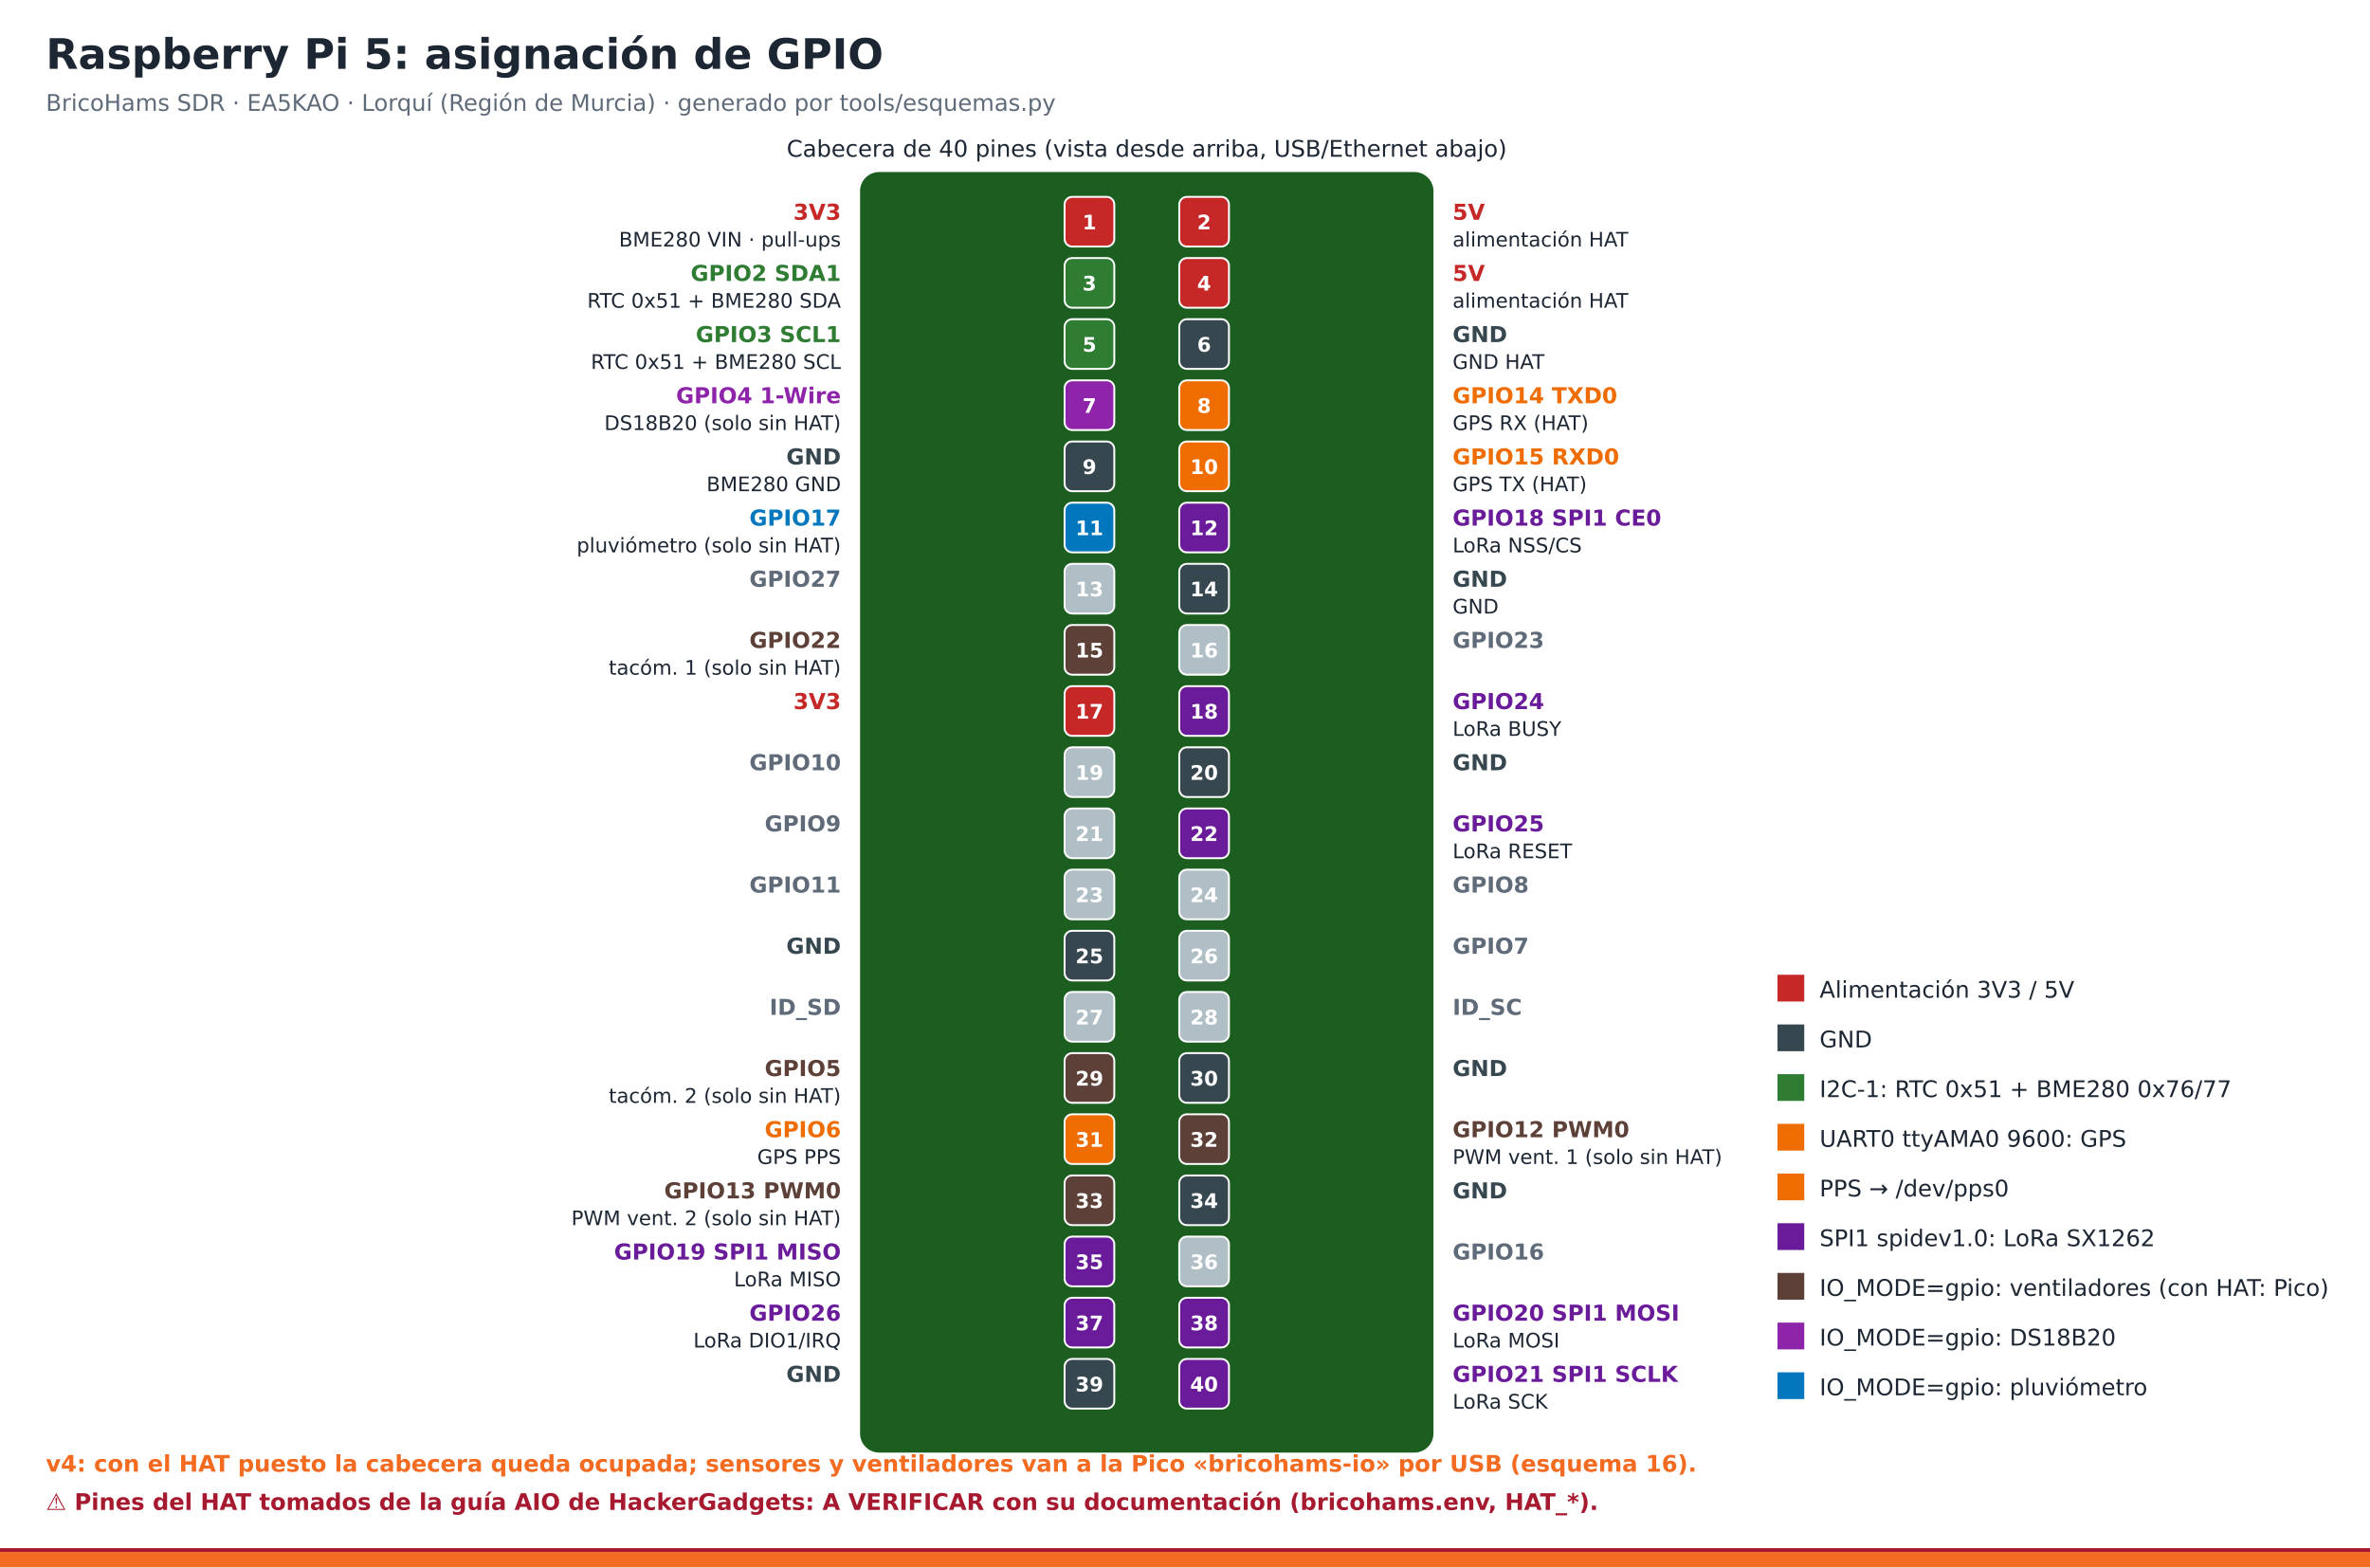
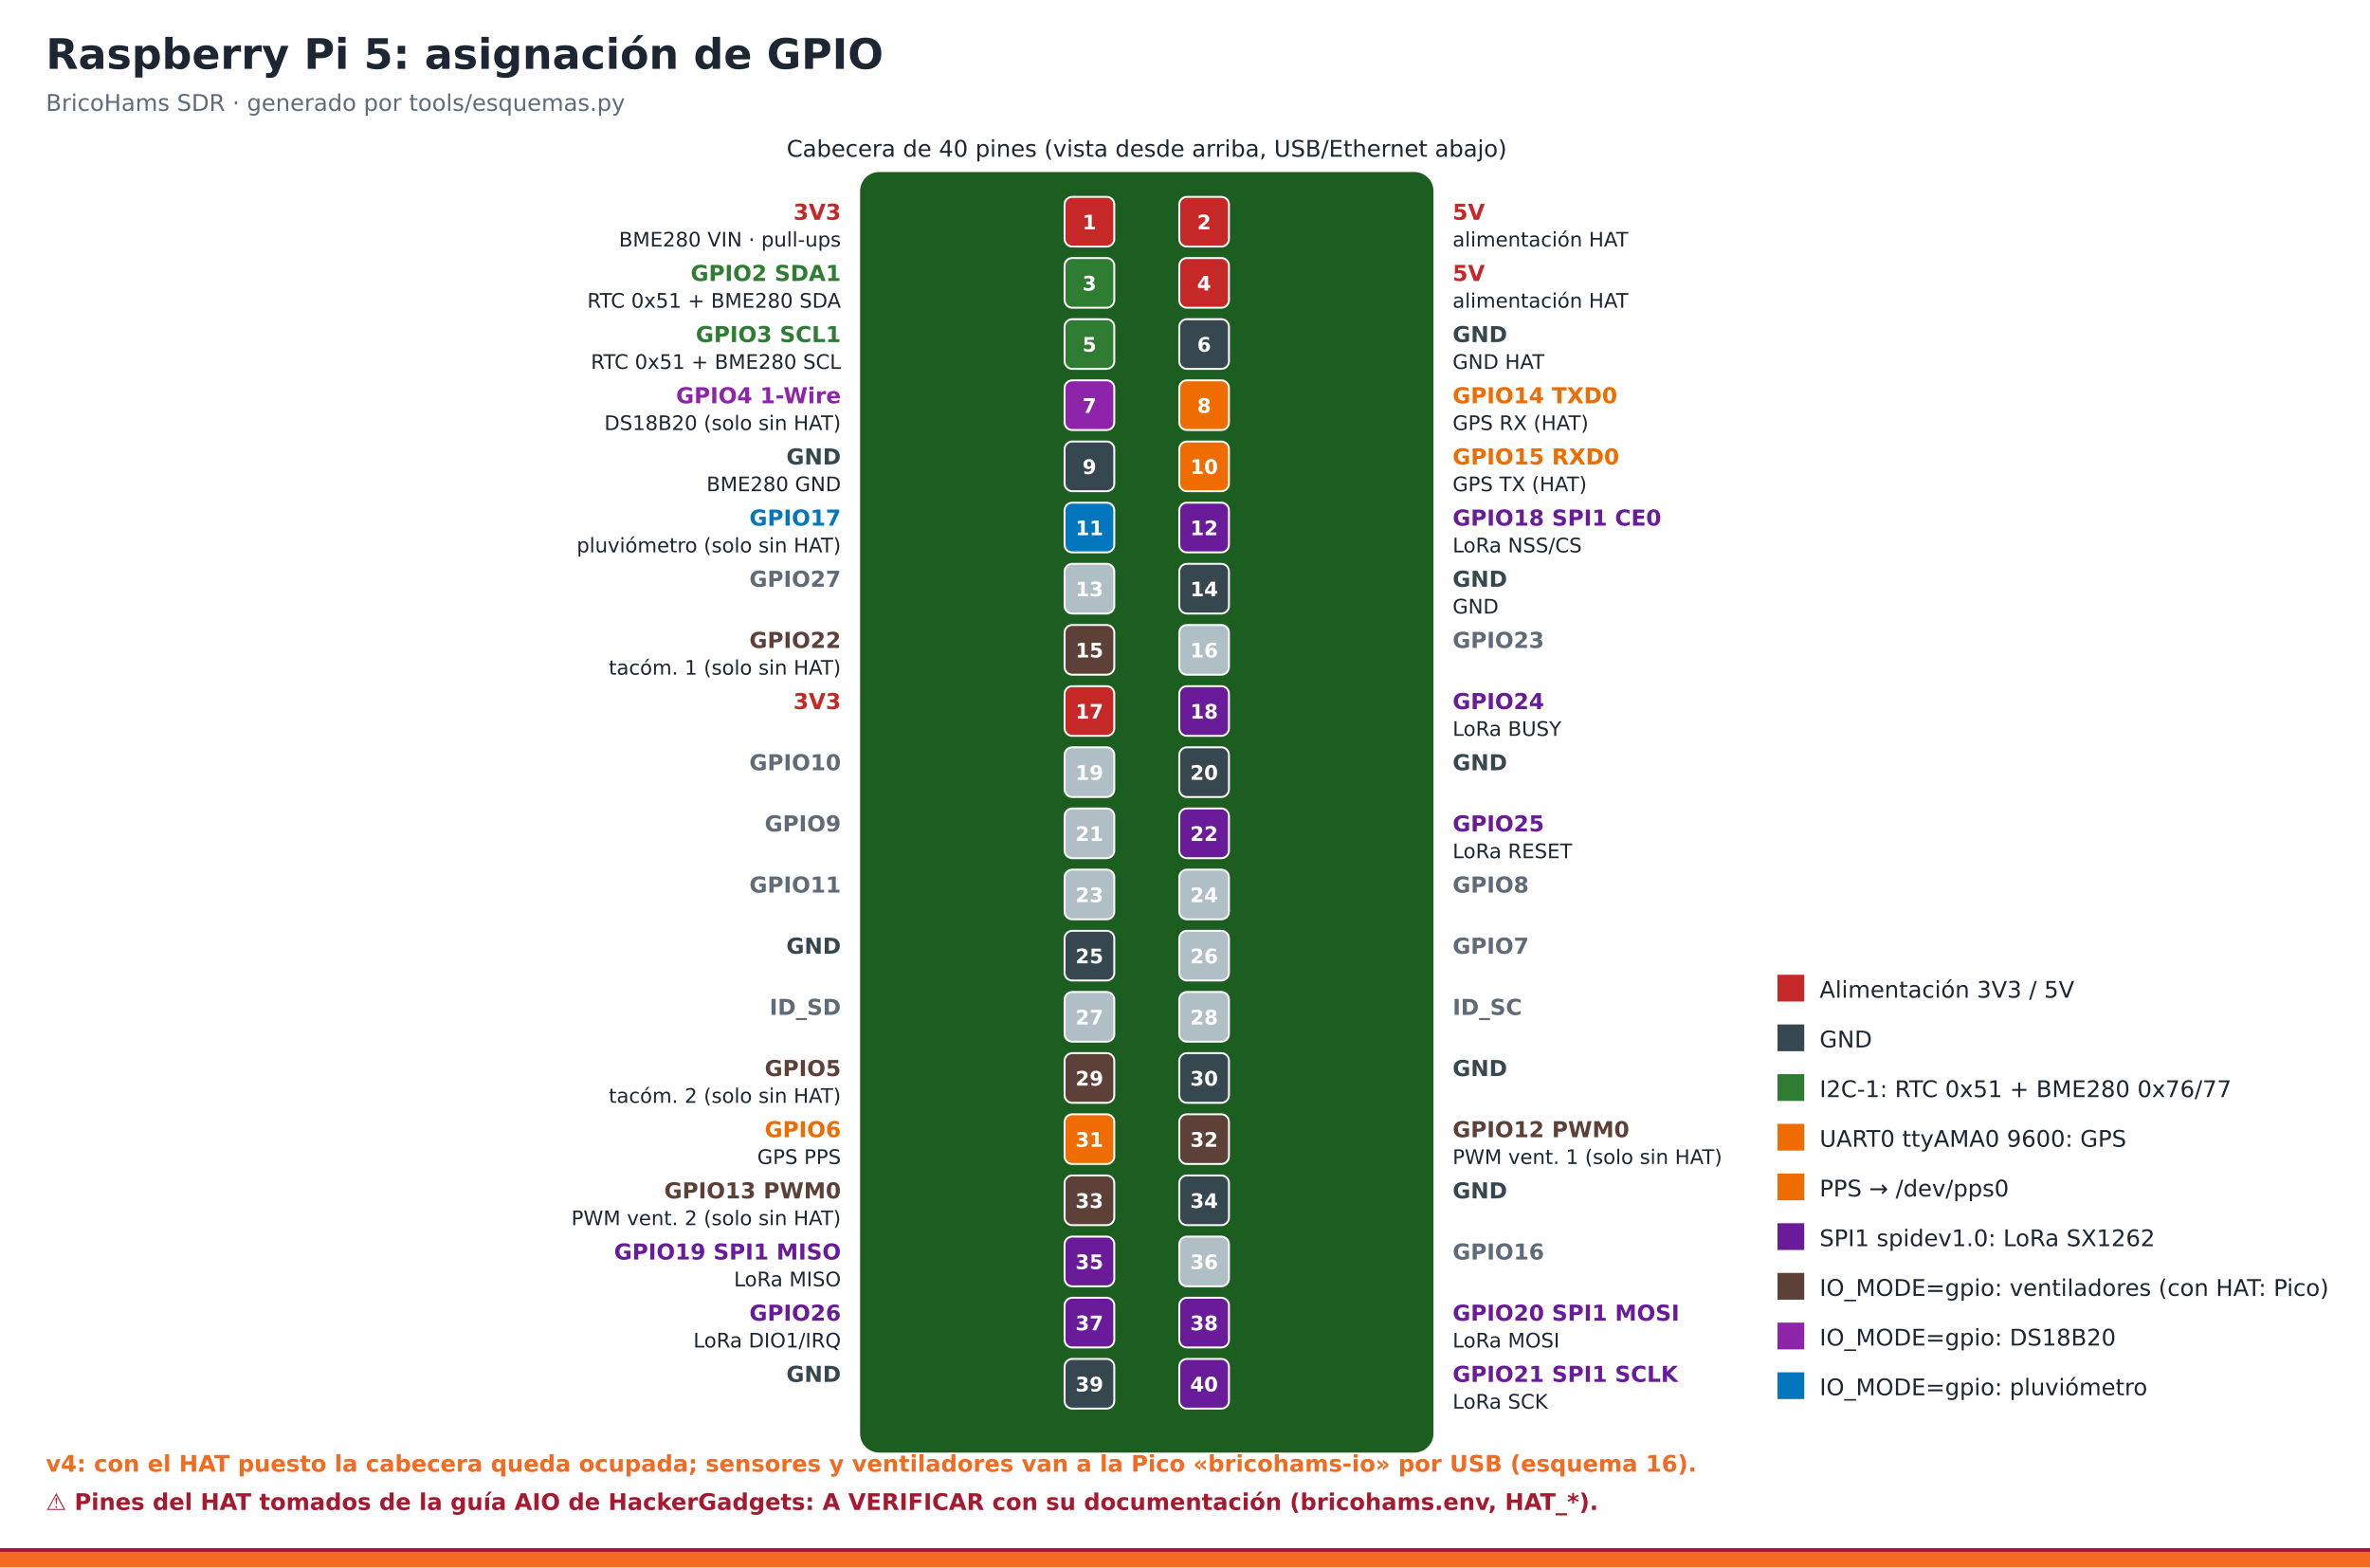
<svg xmlns="http://www.w3.org/2000/svg" width="1240" height="820" viewBox="0 0 1240 820" font-family="DejaVu Sans, Arial, sans-serif">
  <rect width="1240" height="820" fill="#ffffff" />
  <text x="24" y="36" font-size="22" font-weight="bold" fill="#1d2733">Raspberry Pi 5: asignación de GPIO</text>
-   <text x="24" y="58" font-size="12" fill="#5f6b78">BricoHams SDR · EA5KAO · Lorquí (Región de Murcia) · generado por tools/esquemas.py</text>
+   <text x="24" y="58" font-size="12" fill="#5f6b78">BricoHams SDR · generado por tools/esquemas.py</text>
  <rect x="0" y="812" width="1240" height="8" fill="#F26B21" />
  <rect x="0" y="810" width="1240" height="2" fill="#A6192E" />
  <defs>
    <marker id="a9aa6b2" markerWidth="10" markerHeight="8" refX="9" refY="4" orient="auto">
      <path d="M0,0 L10,4 L0,8 z" fill="#9aa6b2" />
    </marker>
  </defs>
  <rect x="450" y="90" width="300" height="670" rx="10" fill="#1b5e20" />
  <rect x="557" y="103" width="26" height="26" rx="4" fill="#c62828" stroke="#fff" />
  <text x="570" y="120" font-size="10.5" text-anchor="middle" fill="#fff" font-weight="bold">1</text>
  <text x="440" y="115" font-size="11.5" text-anchor="end" fill="#c62828" font-weight="bold">3V3</text>
  <text x="440" y="129" font-size="10.5" text-anchor="end" fill="#1d2733">BME280 VIN · pull-ups</text>
  <rect x="617" y="103" width="26" height="26" rx="4" fill="#c62828" stroke="#fff" />
  <text x="630" y="120" font-size="10.5" text-anchor="middle" fill="#fff" font-weight="bold">2</text>
  <text x="760" y="115" font-size="11.5" text-anchor="start" fill="#c62828" font-weight="bold">5V</text>
  <text x="760" y="129" font-size="10.5" text-anchor="start" fill="#1d2733">alimentación HAT</text>
  <rect x="557" y="135" width="26" height="26" rx="4" fill="#2e7d32" stroke="#fff" />
  <text x="570" y="152" font-size="10.5" text-anchor="middle" fill="#fff" font-weight="bold">3</text>
  <text x="440" y="147" font-size="11.5" text-anchor="end" fill="#2e7d32" font-weight="bold">GPIO2 SDA1</text>
  <text x="440" y="161" font-size="10.5" text-anchor="end" fill="#1d2733">RTC 0x51 + BME280 SDA</text>
  <rect x="617" y="135" width="26" height="26" rx="4" fill="#c62828" stroke="#fff" />
  <text x="630" y="152" font-size="10.5" text-anchor="middle" fill="#fff" font-weight="bold">4</text>
  <text x="760" y="147" font-size="11.5" text-anchor="start" fill="#c62828" font-weight="bold">5V</text>
  <text x="760" y="161" font-size="10.5" text-anchor="start" fill="#1d2733">alimentación HAT</text>
  <rect x="557" y="167" width="26" height="26" rx="4" fill="#2e7d32" stroke="#fff" />
  <text x="570" y="184" font-size="10.5" text-anchor="middle" fill="#fff" font-weight="bold">5</text>
  <text x="440" y="179" font-size="11.5" text-anchor="end" fill="#2e7d32" font-weight="bold">GPIO3 SCL1</text>
  <text x="440" y="193" font-size="10.5" text-anchor="end" fill="#1d2733">RTC 0x51 + BME280 SCL</text>
  <rect x="617" y="167" width="26" height="26" rx="4" fill="#37474f" stroke="#fff" />
  <text x="630" y="184" font-size="10.5" text-anchor="middle" fill="#fff" font-weight="bold">6</text>
  <text x="760" y="179" font-size="11.5" text-anchor="start" fill="#37474f" font-weight="bold">GND</text>
  <text x="760" y="193" font-size="10.5" text-anchor="start" fill="#1d2733">GND HAT</text>
  <rect x="557" y="199" width="26" height="26" rx="4" fill="#8e24aa" stroke="#fff" />
  <text x="570" y="216" font-size="10.5" text-anchor="middle" fill="#fff" font-weight="bold">7</text>
  <text x="440" y="211" font-size="11.5" text-anchor="end" fill="#8e24aa" font-weight="bold">GPIO4 1-Wire</text>
  <text x="440" y="225" font-size="10.5" text-anchor="end" fill="#1d2733">DS18B20 (solo sin HAT)</text>
  <rect x="617" y="199" width="26" height="26" rx="4" fill="#ef6c00" stroke="#fff" />
  <text x="630" y="216" font-size="10.5" text-anchor="middle" fill="#fff" font-weight="bold">8</text>
  <text x="760" y="211" font-size="11.5" text-anchor="start" fill="#ef6c00" font-weight="bold">GPIO14 TXD0</text>
  <text x="760" y="225" font-size="10.5" text-anchor="start" fill="#1d2733">GPS RX (HAT)</text>
  <rect x="557" y="231" width="26" height="26" rx="4" fill="#37474f" stroke="#fff" />
  <text x="570" y="248" font-size="10.5" text-anchor="middle" fill="#fff" font-weight="bold">9</text>
  <text x="440" y="243" font-size="11.5" text-anchor="end" fill="#37474f" font-weight="bold">GND</text>
  <text x="440" y="257" font-size="10.5" text-anchor="end" fill="#1d2733">BME280 GND</text>
  <rect x="617" y="231" width="26" height="26" rx="4" fill="#ef6c00" stroke="#fff" />
  <text x="630" y="248" font-size="10.5" text-anchor="middle" fill="#fff" font-weight="bold">10</text>
  <text x="760" y="243" font-size="11.5" text-anchor="start" fill="#ef6c00" font-weight="bold">GPIO15 RXD0</text>
  <text x="760" y="257" font-size="10.5" text-anchor="start" fill="#1d2733">GPS TX (HAT)</text>
  <rect x="557" y="263" width="26" height="26" rx="4" fill="#0277bd" stroke="#fff" />
  <text x="570" y="280" font-size="10.5" text-anchor="middle" fill="#fff" font-weight="bold">11</text>
  <text x="440" y="275" font-size="11.5" text-anchor="end" fill="#0277bd" font-weight="bold">GPIO17</text>
  <text x="440" y="289" font-size="10.5" text-anchor="end" fill="#1d2733">pluviómetro (solo sin HAT)</text>
  <rect x="617" y="263" width="26" height="26" rx="4" fill="#6a1b9a" stroke="#fff" />
  <text x="630" y="280" font-size="10.5" text-anchor="middle" fill="#fff" font-weight="bold">12</text>
  <text x="760" y="275" font-size="11.5" text-anchor="start" fill="#6a1b9a" font-weight="bold">GPIO18 SPI1 CE0</text>
  <text x="760" y="289" font-size="10.5" text-anchor="start" fill="#1d2733">LoRa NSS/CS</text>
  <rect x="557" y="295" width="26" height="26" rx="4" fill="#b0bec5" stroke="#fff" />
  <text x="570" y="312" font-size="10.5" text-anchor="middle" fill="#fff" font-weight="bold">13</text>
  <text x="440" y="307" font-size="11.5" text-anchor="end" fill="#5f6b78" font-weight="bold">GPIO27</text>
  <rect x="617" y="295" width="26" height="26" rx="4" fill="#37474f" stroke="#fff" />
  <text x="630" y="312" font-size="10.5" text-anchor="middle" fill="#fff" font-weight="bold">14</text>
  <text x="760" y="307" font-size="11.5" text-anchor="start" fill="#37474f" font-weight="bold">GND</text>
  <text x="760" y="321" font-size="10.5" text-anchor="start" fill="#1d2733">GND</text>
  <rect x="557" y="327" width="26" height="26" rx="4" fill="#5d4037" stroke="#fff" />
  <text x="570" y="344" font-size="10.5" text-anchor="middle" fill="#fff" font-weight="bold">15</text>
  <text x="440" y="339" font-size="11.5" text-anchor="end" fill="#5d4037" font-weight="bold">GPIO22</text>
  <text x="440" y="353" font-size="10.5" text-anchor="end" fill="#1d2733">tacóm. 1 (solo sin HAT)</text>
  <rect x="617" y="327" width="26" height="26" rx="4" fill="#b0bec5" stroke="#fff" />
  <text x="630" y="344" font-size="10.5" text-anchor="middle" fill="#fff" font-weight="bold">16</text>
  <text x="760" y="339" font-size="11.5" text-anchor="start" fill="#5f6b78" font-weight="bold">GPIO23</text>
  <rect x="557" y="359" width="26" height="26" rx="4" fill="#c62828" stroke="#fff" />
  <text x="570" y="376" font-size="10.5" text-anchor="middle" fill="#fff" font-weight="bold">17</text>
  <text x="440" y="371" font-size="11.5" text-anchor="end" fill="#c62828" font-weight="bold">3V3</text>
  <rect x="617" y="359" width="26" height="26" rx="4" fill="#6a1b9a" stroke="#fff" />
  <text x="630" y="376" font-size="10.5" text-anchor="middle" fill="#fff" font-weight="bold">18</text>
  <text x="760" y="371" font-size="11.5" text-anchor="start" fill="#6a1b9a" font-weight="bold">GPIO24</text>
  <text x="760" y="385" font-size="10.5" text-anchor="start" fill="#1d2733">LoRa BUSY</text>
  <rect x="557" y="391" width="26" height="26" rx="4" fill="#b0bec5" stroke="#fff" />
  <text x="570" y="408" font-size="10.5" text-anchor="middle" fill="#fff" font-weight="bold">19</text>
  <text x="440" y="403" font-size="11.5" text-anchor="end" fill="#5f6b78" font-weight="bold">GPIO10</text>
  <rect x="617" y="391" width="26" height="26" rx="4" fill="#37474f" stroke="#fff" />
  <text x="630" y="408" font-size="10.5" text-anchor="middle" fill="#fff" font-weight="bold">20</text>
  <text x="760" y="403" font-size="11.5" text-anchor="start" fill="#37474f" font-weight="bold">GND</text>
  <rect x="557" y="423" width="26" height="26" rx="4" fill="#b0bec5" stroke="#fff" />
  <text x="570" y="440" font-size="10.5" text-anchor="middle" fill="#fff" font-weight="bold">21</text>
  <text x="440" y="435" font-size="11.5" text-anchor="end" fill="#5f6b78" font-weight="bold">GPIO9</text>
  <rect x="617" y="423" width="26" height="26" rx="4" fill="#6a1b9a" stroke="#fff" />
  <text x="630" y="440" font-size="10.5" text-anchor="middle" fill="#fff" font-weight="bold">22</text>
  <text x="760" y="435" font-size="11.5" text-anchor="start" fill="#6a1b9a" font-weight="bold">GPIO25</text>
  <text x="760" y="449" font-size="10.5" text-anchor="start" fill="#1d2733">LoRa RESET</text>
  <rect x="557" y="455" width="26" height="26" rx="4" fill="#b0bec5" stroke="#fff" />
  <text x="570" y="472" font-size="10.5" text-anchor="middle" fill="#fff" font-weight="bold">23</text>
  <text x="440" y="467" font-size="11.5" text-anchor="end" fill="#5f6b78" font-weight="bold">GPIO11</text>
  <rect x="617" y="455" width="26" height="26" rx="4" fill="#b0bec5" stroke="#fff" />
  <text x="630" y="472" font-size="10.5" text-anchor="middle" fill="#fff" font-weight="bold">24</text>
  <text x="760" y="467" font-size="11.5" text-anchor="start" fill="#5f6b78" font-weight="bold">GPIO8</text>
  <rect x="557" y="487" width="26" height="26" rx="4" fill="#37474f" stroke="#fff" />
  <text x="570" y="504" font-size="10.5" text-anchor="middle" fill="#fff" font-weight="bold">25</text>
  <text x="440" y="499" font-size="11.5" text-anchor="end" fill="#37474f" font-weight="bold">GND</text>
  <rect x="617" y="487" width="26" height="26" rx="4" fill="#b0bec5" stroke="#fff" />
  <text x="630" y="504" font-size="10.5" text-anchor="middle" fill="#fff" font-weight="bold">26</text>
  <text x="760" y="499" font-size="11.5" text-anchor="start" fill="#5f6b78" font-weight="bold">GPIO7</text>
  <rect x="557" y="519" width="26" height="26" rx="4" fill="#b0bec5" stroke="#fff" />
  <text x="570" y="536" font-size="10.5" text-anchor="middle" fill="#fff" font-weight="bold">27</text>
  <text x="440" y="531" font-size="11.5" text-anchor="end" fill="#5f6b78" font-weight="bold">ID_SD</text>
  <rect x="617" y="519" width="26" height="26" rx="4" fill="#b0bec5" stroke="#fff" />
  <text x="630" y="536" font-size="10.5" text-anchor="middle" fill="#fff" font-weight="bold">28</text>
  <text x="760" y="531" font-size="11.5" text-anchor="start" fill="#5f6b78" font-weight="bold">ID_SC</text>
  <rect x="557" y="551" width="26" height="26" rx="4" fill="#5d4037" stroke="#fff" />
  <text x="570" y="568" font-size="10.5" text-anchor="middle" fill="#fff" font-weight="bold">29</text>
  <text x="440" y="563" font-size="11.5" text-anchor="end" fill="#5d4037" font-weight="bold">GPIO5</text>
  <text x="440" y="577" font-size="10.5" text-anchor="end" fill="#1d2733">tacóm. 2 (solo sin HAT)</text>
  <rect x="617" y="551" width="26" height="26" rx="4" fill="#37474f" stroke="#fff" />
  <text x="630" y="568" font-size="10.5" text-anchor="middle" fill="#fff" font-weight="bold">30</text>
  <text x="760" y="563" font-size="11.5" text-anchor="start" fill="#37474f" font-weight="bold">GND</text>
  <rect x="557" y="583" width="26" height="26" rx="4" fill="#ef6c00" stroke="#fff" />
  <text x="570" y="600" font-size="10.5" text-anchor="middle" fill="#fff" font-weight="bold">31</text>
  <text x="440" y="595" font-size="11.5" text-anchor="end" fill="#ef6c00" font-weight="bold">GPIO6</text>
  <text x="440" y="609" font-size="10.5" text-anchor="end" fill="#1d2733">GPS PPS</text>
  <rect x="617" y="583" width="26" height="26" rx="4" fill="#5d4037" stroke="#fff" />
  <text x="630" y="600" font-size="10.5" text-anchor="middle" fill="#fff" font-weight="bold">32</text>
  <text x="760" y="595" font-size="11.5" text-anchor="start" fill="#5d4037" font-weight="bold">GPIO12 PWM0</text>
  <text x="760" y="609" font-size="10.5" text-anchor="start" fill="#1d2733">PWM vent. 1 (solo sin HAT)</text>
  <rect x="557" y="615" width="26" height="26" rx="4" fill="#5d4037" stroke="#fff" />
  <text x="570" y="632" font-size="10.5" text-anchor="middle" fill="#fff" font-weight="bold">33</text>
  <text x="440" y="627" font-size="11.5" text-anchor="end" fill="#5d4037" font-weight="bold">GPIO13 PWM0</text>
  <text x="440" y="641" font-size="10.5" text-anchor="end" fill="#1d2733">PWM vent. 2 (solo sin HAT)</text>
  <rect x="617" y="615" width="26" height="26" rx="4" fill="#37474f" stroke="#fff" />
  <text x="630" y="632" font-size="10.5" text-anchor="middle" fill="#fff" font-weight="bold">34</text>
  <text x="760" y="627" font-size="11.5" text-anchor="start" fill="#37474f" font-weight="bold">GND</text>
  <rect x="557" y="647" width="26" height="26" rx="4" fill="#6a1b9a" stroke="#fff" />
  <text x="570" y="664" font-size="10.5" text-anchor="middle" fill="#fff" font-weight="bold">35</text>
  <text x="440" y="659" font-size="11.5" text-anchor="end" fill="#6a1b9a" font-weight="bold">GPIO19 SPI1 MISO</text>
  <text x="440" y="673" font-size="10.5" text-anchor="end" fill="#1d2733">LoRa MISO</text>
  <rect x="617" y="647" width="26" height="26" rx="4" fill="#b0bec5" stroke="#fff" />
  <text x="630" y="664" font-size="10.5" text-anchor="middle" fill="#fff" font-weight="bold">36</text>
  <text x="760" y="659" font-size="11.5" text-anchor="start" fill="#5f6b78" font-weight="bold">GPIO16</text>
  <rect x="557" y="679" width="26" height="26" rx="4" fill="#6a1b9a" stroke="#fff" />
  <text x="570" y="696" font-size="10.5" text-anchor="middle" fill="#fff" font-weight="bold">37</text>
  <text x="440" y="691" font-size="11.5" text-anchor="end" fill="#6a1b9a" font-weight="bold">GPIO26</text>
  <text x="440" y="705" font-size="10.5" text-anchor="end" fill="#1d2733">LoRa DIO1/IRQ</text>
  <rect x="617" y="679" width="26" height="26" rx="4" fill="#6a1b9a" stroke="#fff" />
  <text x="630" y="696" font-size="10.5" text-anchor="middle" fill="#fff" font-weight="bold">38</text>
  <text x="760" y="691" font-size="11.5" text-anchor="start" fill="#6a1b9a" font-weight="bold">GPIO20 SPI1 MOSI</text>
  <text x="760" y="705" font-size="10.5" text-anchor="start" fill="#1d2733">LoRa MOSI</text>
  <rect x="557" y="711" width="26" height="26" rx="4" fill="#37474f" stroke="#fff" />
  <text x="570" y="728" font-size="10.5" text-anchor="middle" fill="#fff" font-weight="bold">39</text>
  <text x="440" y="723" font-size="11.5" text-anchor="end" fill="#37474f" font-weight="bold">GND</text>
  <rect x="617" y="711" width="26" height="26" rx="4" fill="#6a1b9a" stroke="#fff" />
  <text x="630" y="728" font-size="10.5" text-anchor="middle" fill="#fff" font-weight="bold">40</text>
  <text x="760" y="723" font-size="11.5" text-anchor="start" fill="#6a1b9a" font-weight="bold">GPIO21 SPI1 SCLK</text>
  <text x="760" y="737" font-size="10.5" text-anchor="start" fill="#1d2733">LoRa SCK</text>
  <text x="600" y="82" font-size="12" text-anchor="middle" fill="#1d2733">Cabecera de 40 pines (vista desde arriba, USB/Ethernet abajo)</text>
  <rect x="930" y="510" width="14" height="14" fill="#c62828" />
  <text x="952" y="522" font-size="12" fill="#1d2733">Alimentación 3V3 / 5V</text>
  <rect x="930" y="536" width="14" height="14" fill="#37474f" />
  <text x="952" y="548" font-size="12" fill="#1d2733">GND</text>
  <rect x="930" y="562" width="14" height="14" fill="#2e7d32" />
  <text x="952" y="574" font-size="12" fill="#1d2733">I2C-1: RTC 0x51 + BME280 0x76/77</text>
  <rect x="930" y="588" width="14" height="14" fill="#ef6c00" />
  <text x="952" y="600" font-size="12" fill="#1d2733">UART0 ttyAMA0 9600: GPS</text>
  <rect x="930" y="614" width="14" height="14" fill="#ef6c00" />
  <text x="952" y="626" font-size="12" fill="#1d2733">PPS → /dev/pps0</text>
  <rect x="930" y="640" width="14" height="14" fill="#6a1b9a" />
  <text x="952" y="652" font-size="12" fill="#1d2733">SPI1 spidev1.0: LoRa SX1262</text>
  <rect x="930" y="666" width="14" height="14" fill="#5d4037" />
  <text x="952" y="678" font-size="12" fill="#1d2733">IO_MODE=gpio: ventiladores (con HAT: Pico)</text>
  <rect x="930" y="692" width="14" height="14" fill="#8e24aa" />
  <text x="952" y="704" font-size="12" fill="#1d2733">IO_MODE=gpio: DS18B20</text>
  <rect x="930" y="718" width="14" height="14" fill="#0277bd" />
  <text x="952" y="730" font-size="12" fill="#1d2733">IO_MODE=gpio: pluviómetro</text>
  <text x="24" y="790" font-size="12" fill="#A6192E" font-weight="bold">⚠ Pines del HAT tomados de la guía AIO de HackerGadgets: A VERIFICAR con su documentación (bricohams.env, HAT_*).</text>
  <text x="24" y="770" font-size="12" fill="#F26B21" font-weight="bold">v4: con el HAT puesto la cabecera queda ocupada; sensores y ventiladores van a la Pico «bricohams-io» por USB (esquema 16).</text>
</svg>
